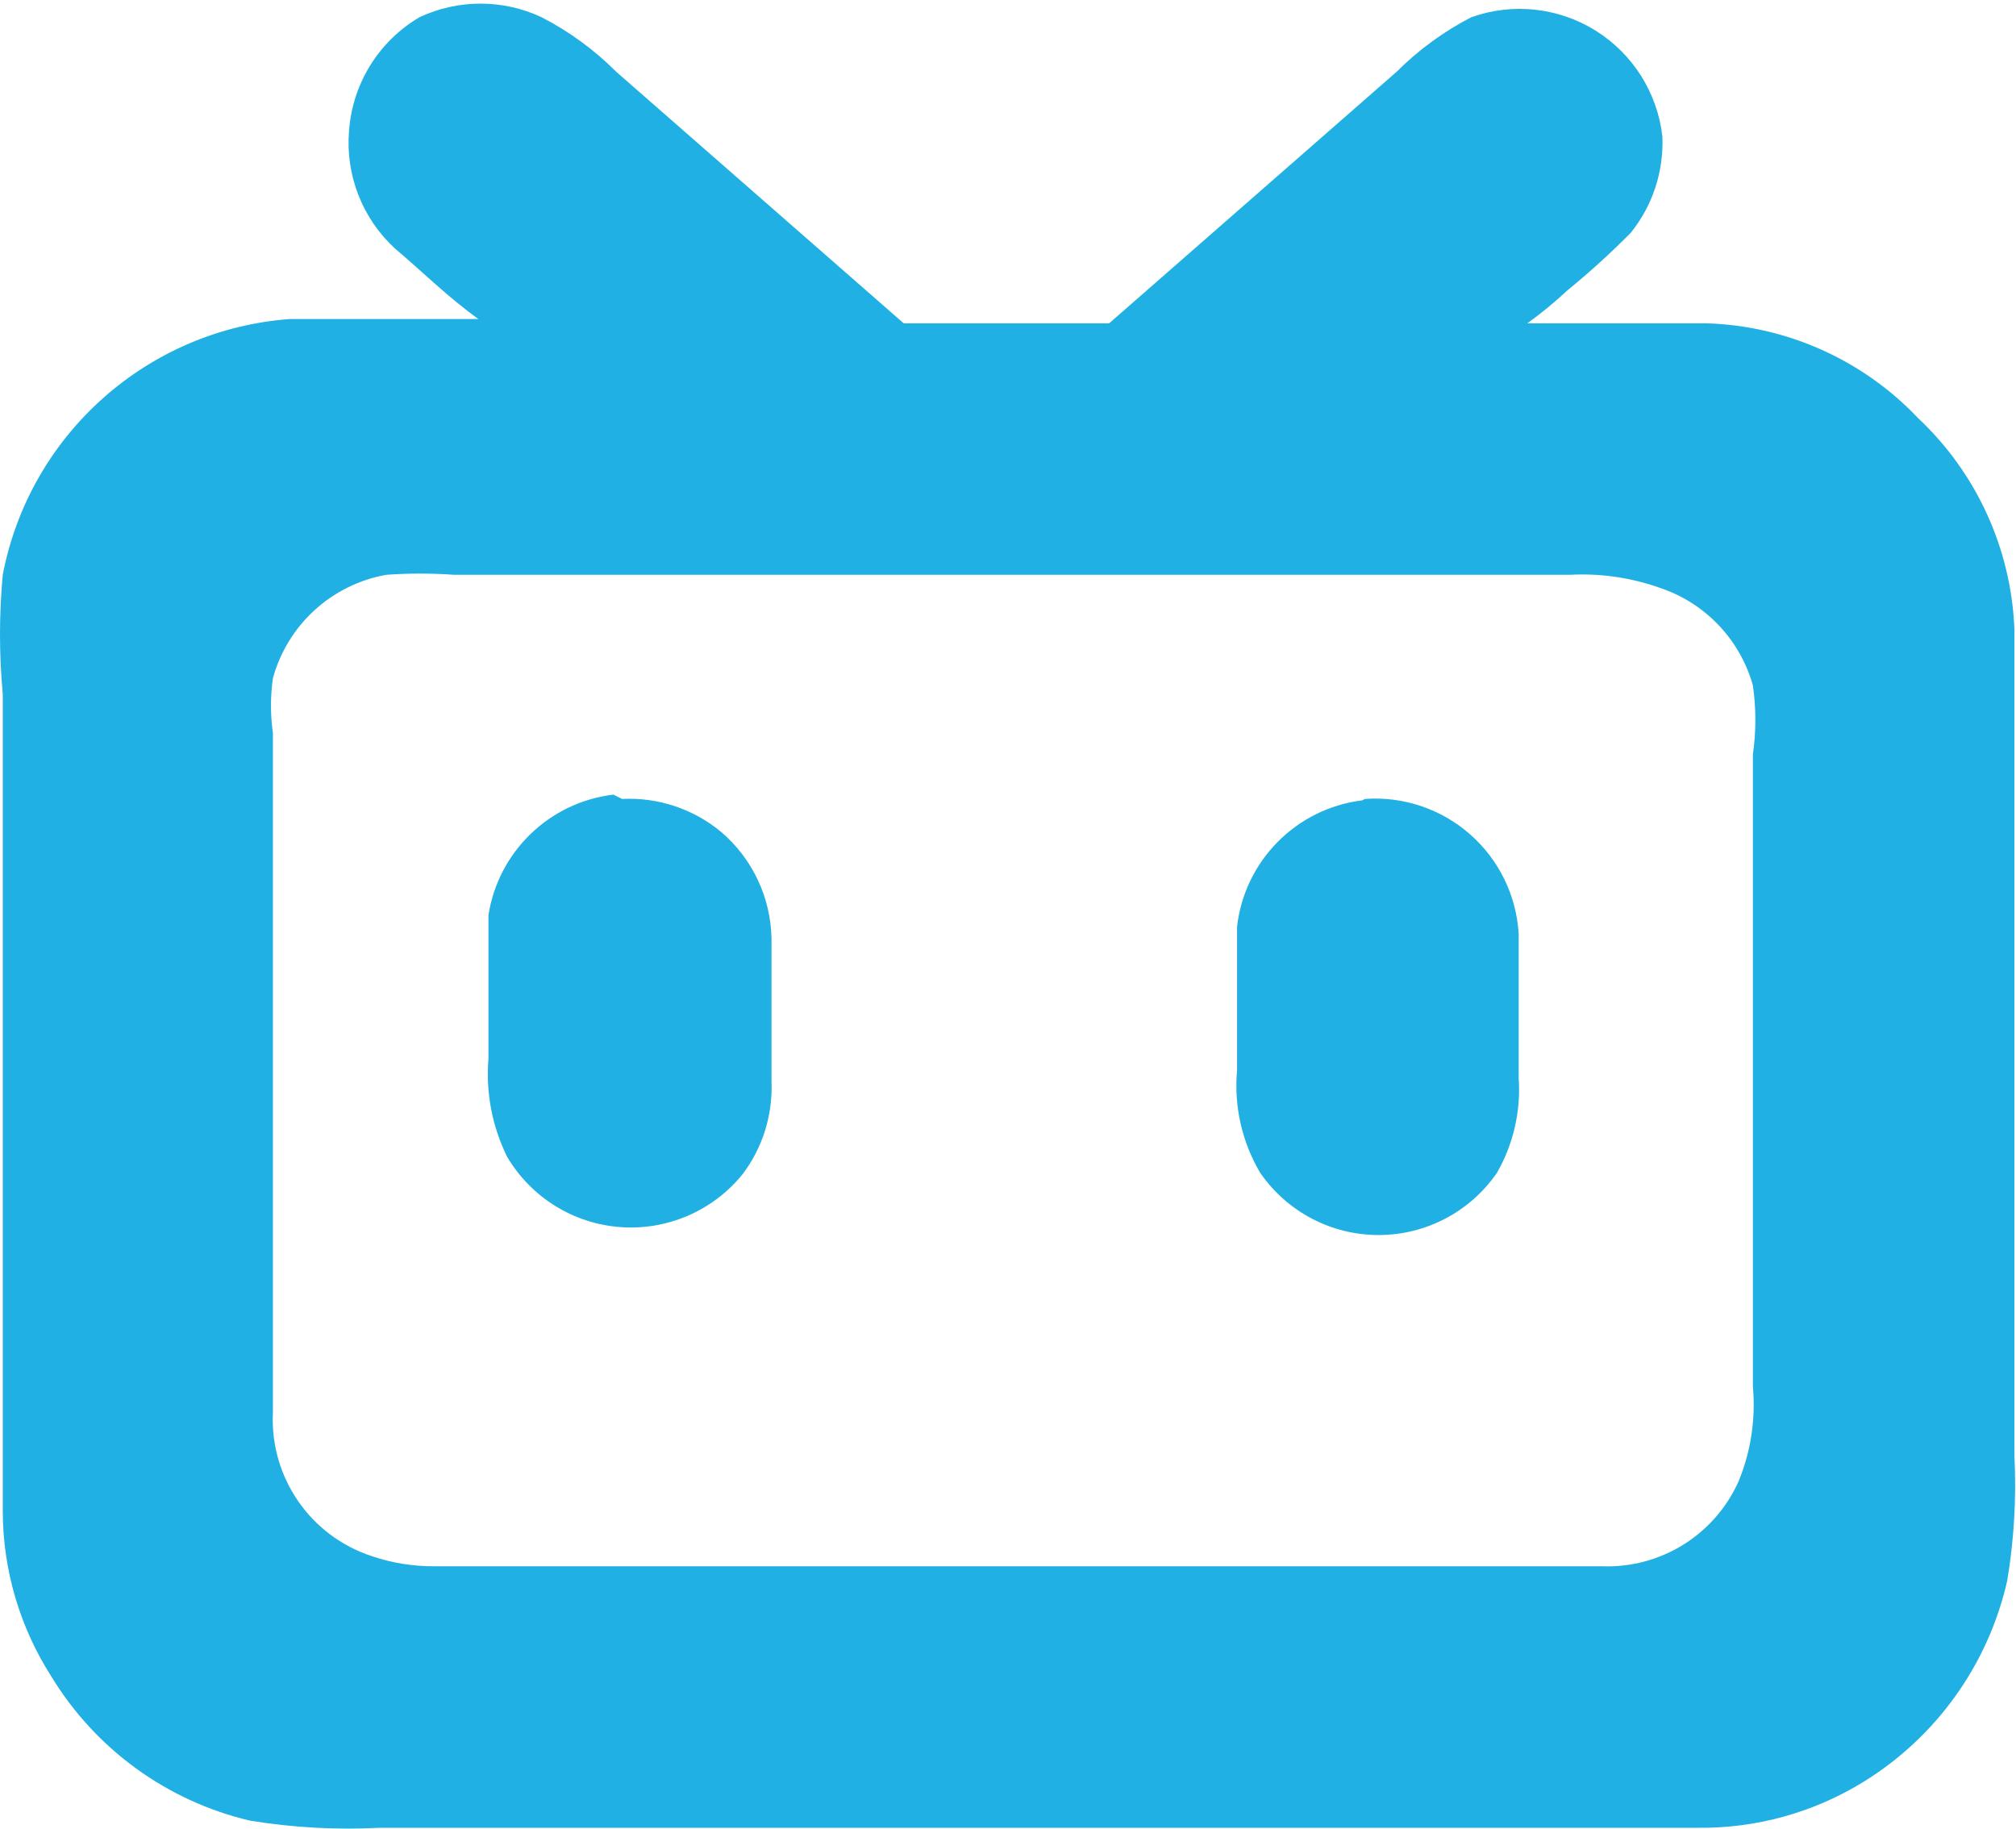
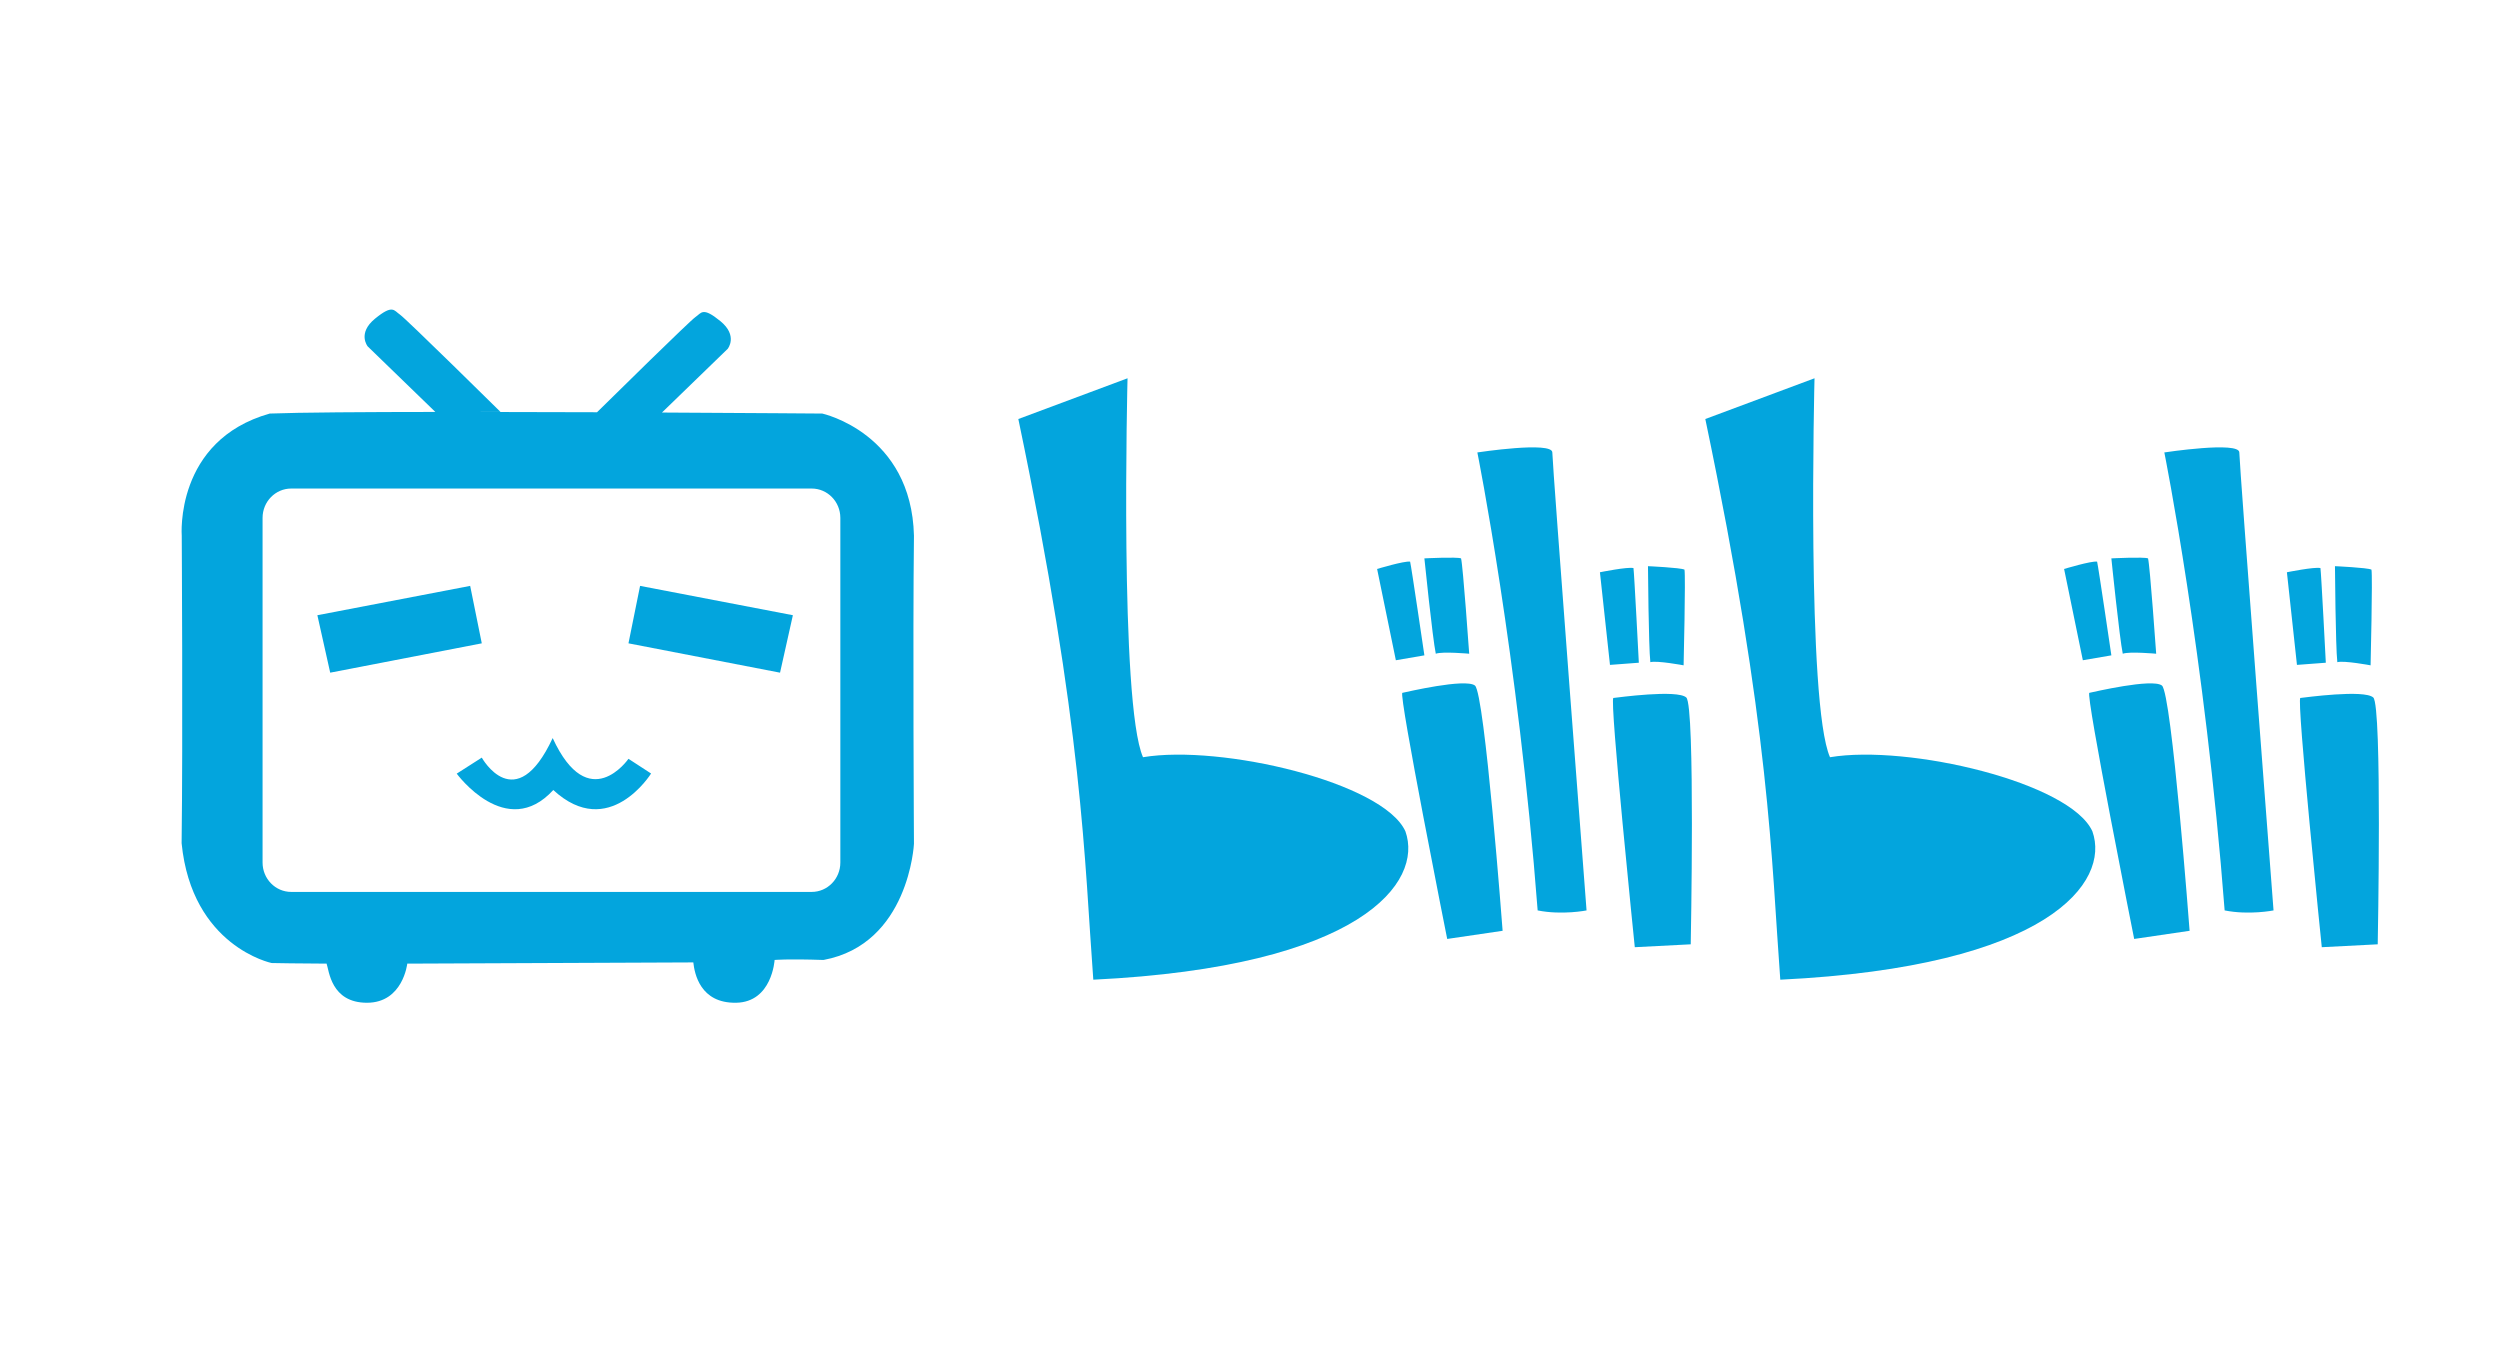
- <svg xmlns="http://www.w3.org/2000/svg" t="1747134745176" class="icon" viewBox="0 0 1129 1024" version="1.1" p-id="9963" width="564.5" height="512">
-   <path d="M234.909 9.656a80.468 80.468 0 0 1 68.398 0 167.374 167.374 0 0 1 41.843 30.578l160.937 140.82h115.07l160.936-140.82a168.983 168.983 0 0 1 41.843-30.578A80.468 80.468 0 0 1 930.96 76.445a80.468 80.468 0 0 1-17.703 53.914 449.818 449.818 0 0 1-35.406 32.187 232.553 232.553 0 0 1-22.531 18.508h100.585a170.593 170.593 0 0 1 118.289 53.109 171.397 171.397 0 0 1 53.914 118.288v462.693a325.897 325.897 0 0 1-4.024 70.007 178.64 178.64 0 0 1-80.468 112.656 173.007 173.007 0 0 1-92.539 25.75h-738.7a341.186 341.186 0 0 1-72.421-4.024A177.835 177.835 0 0 1 28.91 939.065a172.202 172.202 0 0 1-27.36-92.539V388.662a360.498 360.498 0 0 1 0-66.789A177.03 177.03 0 0 1 162.487 178.64h105.414c-16.899-12.07-31.383-26.555-46.672-39.43a80.468 80.468 0 0 1-25.75-65.984 80.468 80.468 0 0 1 39.43-63.57M216.4 321.873a80.468 80.468 0 0 0-63.57 57.937 108.632 108.632 0 0 0 0 30.578v380.615a80.468 80.468 0 0 0 55.523 80.469 106.218 106.218 0 0 0 34.601 5.632h654.208a80.468 80.468 0 0 0 76.444-47.476 112.656 112.656 0 0 0 8.047-53.109v-354.06a135.187 135.187 0 0 0 0-38.625 80.468 80.468 0 0 0-52.304-54.719 129.554 129.554 0 0 0-49.89-7.242H254.22a268.764 268.764 0 0 0-37.82 0z m0 0" fill="#20B0E3" p-id="9964" />
-   <path d="M348.369 447.404a80.468 80.468 0 0 1 55.523 18.507 80.468 80.468 0 0 1 28.164 59.547v80.468a80.468 80.468 0 0 1-16.094 51.5 80.468 80.468 0 0 1-131.968-9.656 104.609 104.609 0 0 1-10.46-54.719v-80.468a80.468 80.468 0 0 1 70.007-67.593z m416.02 0a80.468 80.468 0 0 1 86.102 75.64v80.468a94.148 94.148 0 0 1-12.07 53.11 80.468 80.468 0 0 1-132.773 0 95.757 95.757 0 0 1-12.875-57.133V519.02a80.468 80.468 0 0 1 70.007-70.812z m0 0" fill="#20B0E3" p-id="9965" />
+ <svg xmlns="http://www.w3.org/2000/svg" t="1753928410034" class="icon" viewBox="0 0 1877 1024" version="1.1" p-id="12854" width="1877" height="1024">
+   <path d="M686.201 402.277c-1.836-77.092-68.833-91.777-68.833-91.777s-52.318-0.419-120.363-0.768l49.354-47.83s7.955-9.791-5.507-20.803c-13.458-11.014-14.186-6.117-18.717-3.058-4.124 2.784-63.3 61.042-73.883 71.47-32.636-0.129-66.724-0.221-99.047-0.233l26.585-0.004s-70.974-70.011-75.505-73.069c-4.531-3.06-5.258-7.956-18.719 3.058-13.46 11.014-5.507 20.804-5.507 20.804l50.784 49.214h2.813c-56.318 0.04-104.86 0.363-127.125 1.219-71.586 20.191-66.078 91.777-66.078 91.777s0.917 153.267-0.098 230.82c7.703 77.551 67.554 89.94 67.554 89.94s23.862 0.458 41.299 0.458c1.836 5.048 3.212 29.37 30.287 29.376 27.074 0.007 30.287-29.376 30.287-29.376s198.241-0.918 214.761-0.918c0.918 8.26 5.048 30.746 32.121 30.287 27.074-0.458 28.91-32.122 28.91-32.122s9.178-0.918 36.711 0c64.244-11.931 67.915-87.188 67.915-87.188s-0.918-154.185 0-231.277zM630.926 647.63c0 12.164-9.631 22.025-21.511 22.025H218.649c-11.88 0-21.511-9.862-21.511-22.025V388.818c0-12.165 9.629-22.026 21.511-22.026h390.767c11.879 0 21.511 9.863 21.511 22.026v258.811z" fill="#03A5DD" p-id="12855" />
+   <path d="M238.28 461.906l114.722-22.026 8.718 43.136-113.803 22.025zM595.293 461.906l-114.722-22.026-8.718 43.136 113.803 22.025zM361.72 568.826s25.239 45.431 53.231-14.684c27.074 58.738 56.902 15.57 56.902 15.57l16.978 11.044s-31.663 50.937-73.422 12.39c-35.334 38.546-72.504-12.293-72.504-12.293l18.814-12.028z" fill="#03A5DD" p-id="12856" />
+   <path d="M764.564 314.604l81.988-30.593s-6.122 244.125 11.622 284.505c58.737-9.786 180.495 18.97 197.017 55.68 13.457 37.937-32.431 101.568-234.34 111.358-6.728-89.333-7.342-186.92-56.288-420.95z" fill="#03A5DD" p-id="12857" />
+   <path d="M1086.556 704.96l41.609-6.119s-13.457-178.659-20.803-184.165c-7.342-5.507-51.395 4.894-54.453 5.507-3.063 0.61 33.648 184.777 33.648 184.777zM1048.01 495.712l21.417-3.671s-9.786-66.692-10.708-70.363c-4.399-0.667-24.781 5.507-24.781 5.507l14.072 68.527zM1069.427 419.231s24.475-1.225 27.531 0c1.436 5.204 6.118 71.587 6.118 71.587s-20.193-1.837-25.085 0c-2.449-11.626-8.565-71.587-8.565-71.587z" fill="#03A5DD" p-id="12858" />
+   <path d="M1109.195 339.692s30.591 152.216 45.276 343.853c18.355 3.671 36.711 0 36.711 0s-25.699-335.285-25.699-343.853c0-8.57-56.289 0-56.289 0z" fill="#03A5DD" p-id="12859" />
+   <path d="M1227.403 711.157l41.999-2.167s3.454-179.132-3.338-185.306c-6.793-6.174-51.626 0.024-54.731 0.345-3.103 0.32 16.07 187.127 16.07 187.127zM1208.769 499.206l21.666-1.634s-3.454-67.319-4.022-71.06c-4.319-1.077-25.19 3.143-25.19 3.143l7.546 69.55zM1237.305 425.088s24.481 1.09 27.41 2.596c0.934 5.316-0.663 71.843-0.663 71.843s-19.931-3.731-24.974-2.366c-1.34-11.804-1.773-72.073-1.773-72.073z" fill="#03A5DD" p-id="12860" />
+   <path d="M1280.349 314.604l81.989-30.593s-6.122 244.125 11.623 284.505c58.738-9.786 180.494 18.97 197.016 55.68 13.458 37.937-32.43 101.568-234.339 111.358-6.731-89.333-7.343-186.92-56.29-420.95z" fill="#03A5DD" p-id="12861" />
+   <path d="M1602.342 704.96l41.607-6.119s-13.457-178.659-20.8-184.165c-7.344-5.507-51.398 4.894-54.455 5.507-3.063 0.61 33.649 184.777 33.649 184.777zM1563.796 495.712l21.417-3.671s-9.787-66.692-10.708-70.363c-4.399-0.667-24.781 5.507-24.781 5.507l14.072 68.527zM1585.213 419.231s24.475-1.225 27.531 0c1.436 5.204 6.118 71.587 6.118 71.587s-20.193-1.837-25.086 0c-2.448-11.626-8.564-71.587-8.564-71.587z" fill="#03A5DD" p-id="12862" />
+   <path d="M1624.981 339.692s30.594 152.216 45.278 343.853c18.355 3.671 36.711 0 36.711 0s-25.698-335.285-25.698-343.853c0-8.57-56.292 0-56.292 0z" fill="#03A5DD" p-id="12863" />
+   <path d="M1743.192 711.157l41.999-2.167s3.453-179.132-3.338-185.306c-6.793-6.174-51.629 0.024-54.734 0.345-3.103 0.32 16.073 187.127 16.073 187.127zM1724.553 499.206l21.669-1.634s-3.453-67.319-4.024-71.06c-4.316-1.077-25.192 3.143-25.192 3.143l7.547 69.55zM1753.088 425.088s24.482 1.09 27.41 2.596c0.94 5.316-0.659 71.843-0.659 71.843s-19.933-3.731-24.977-2.366c-1.338-11.804-1.774-72.073-1.774-72.073z" fill="#03A5DD" p-id="12864" />
</svg>
